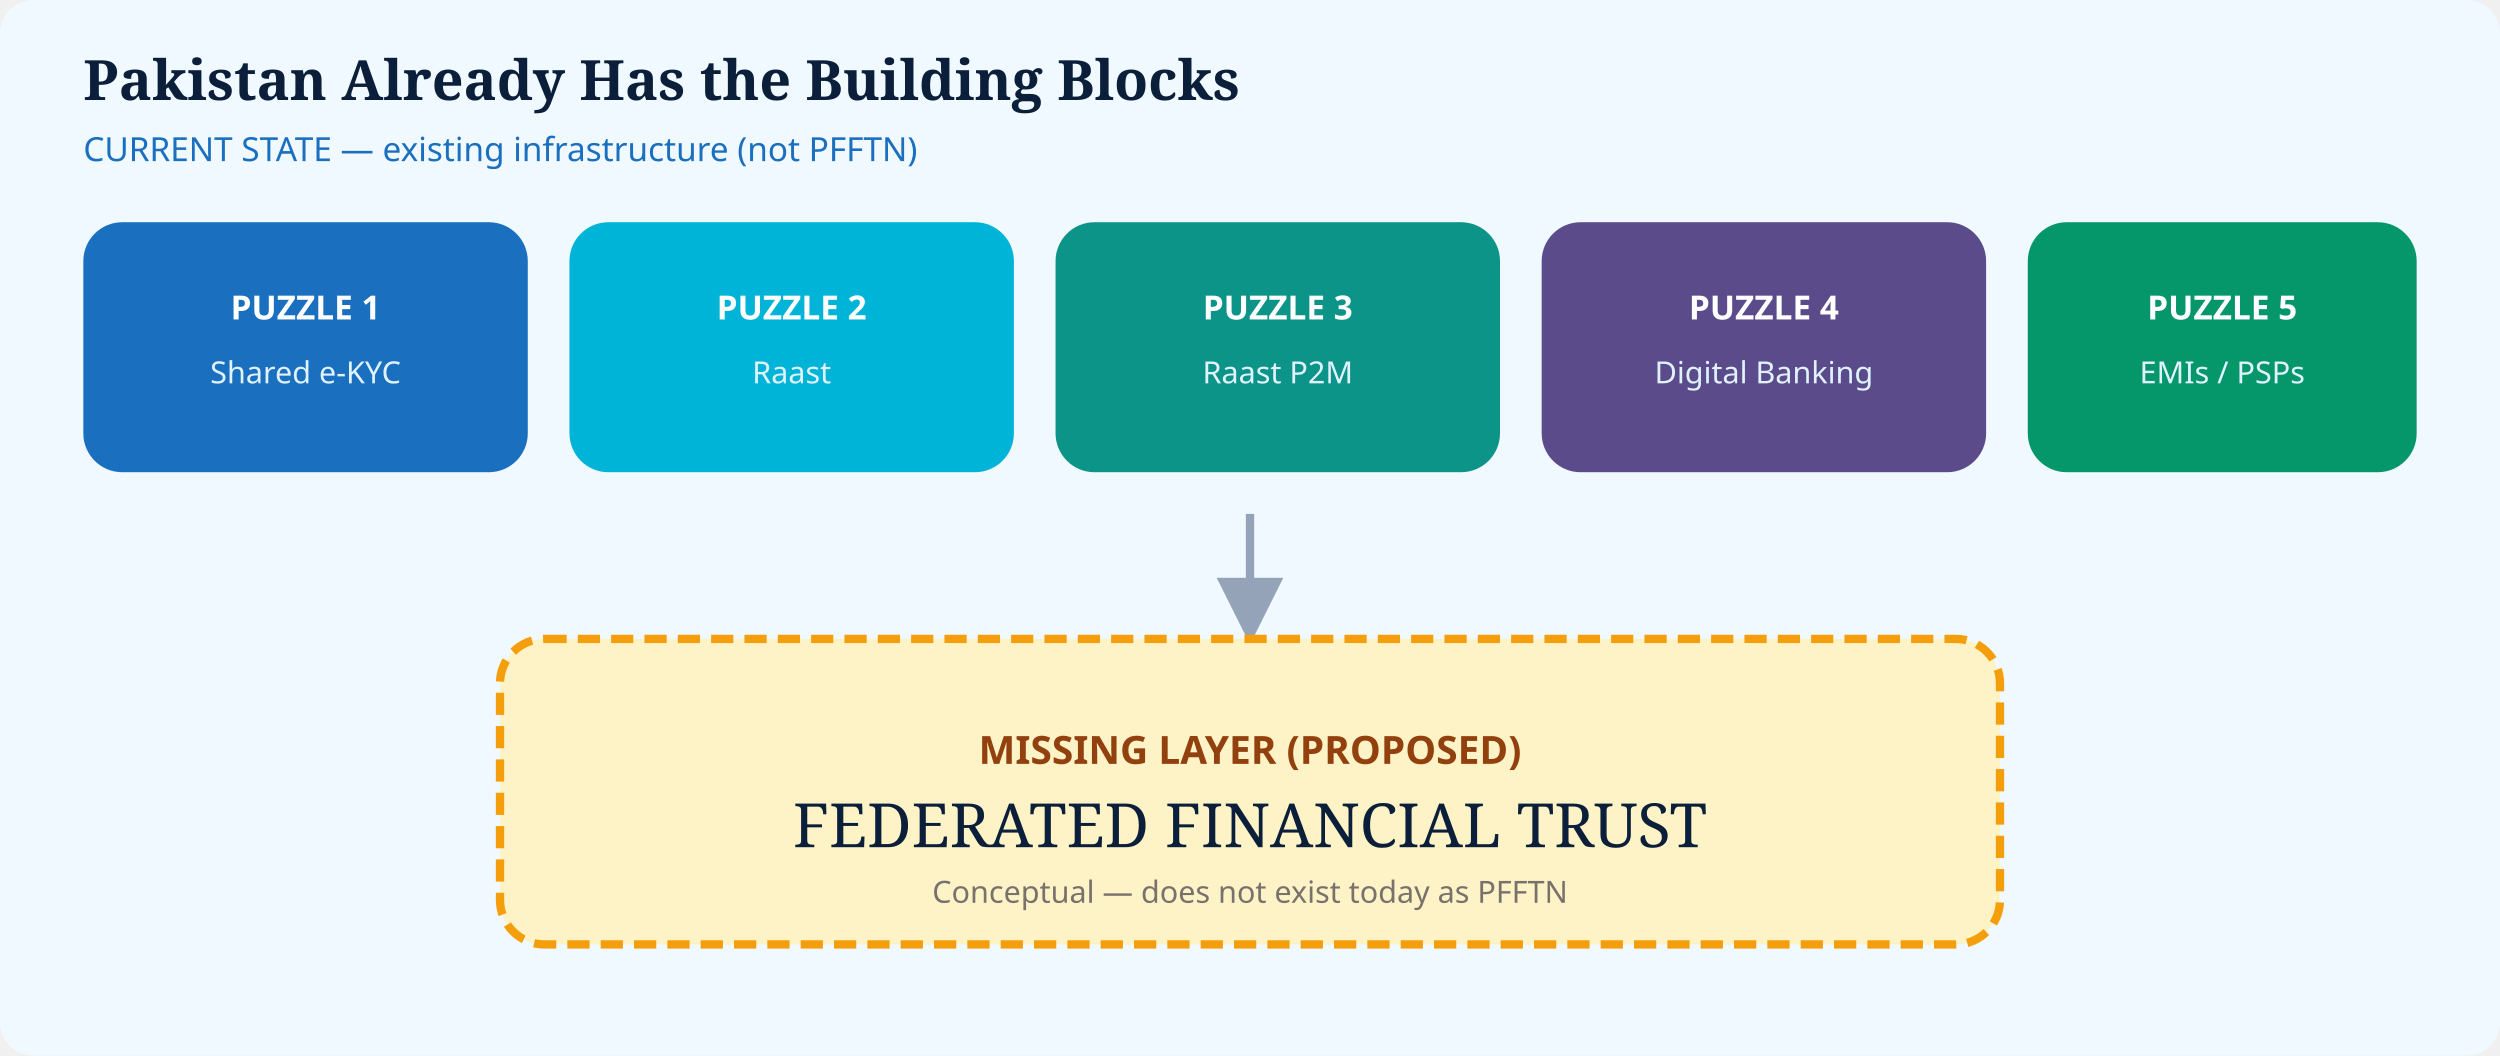
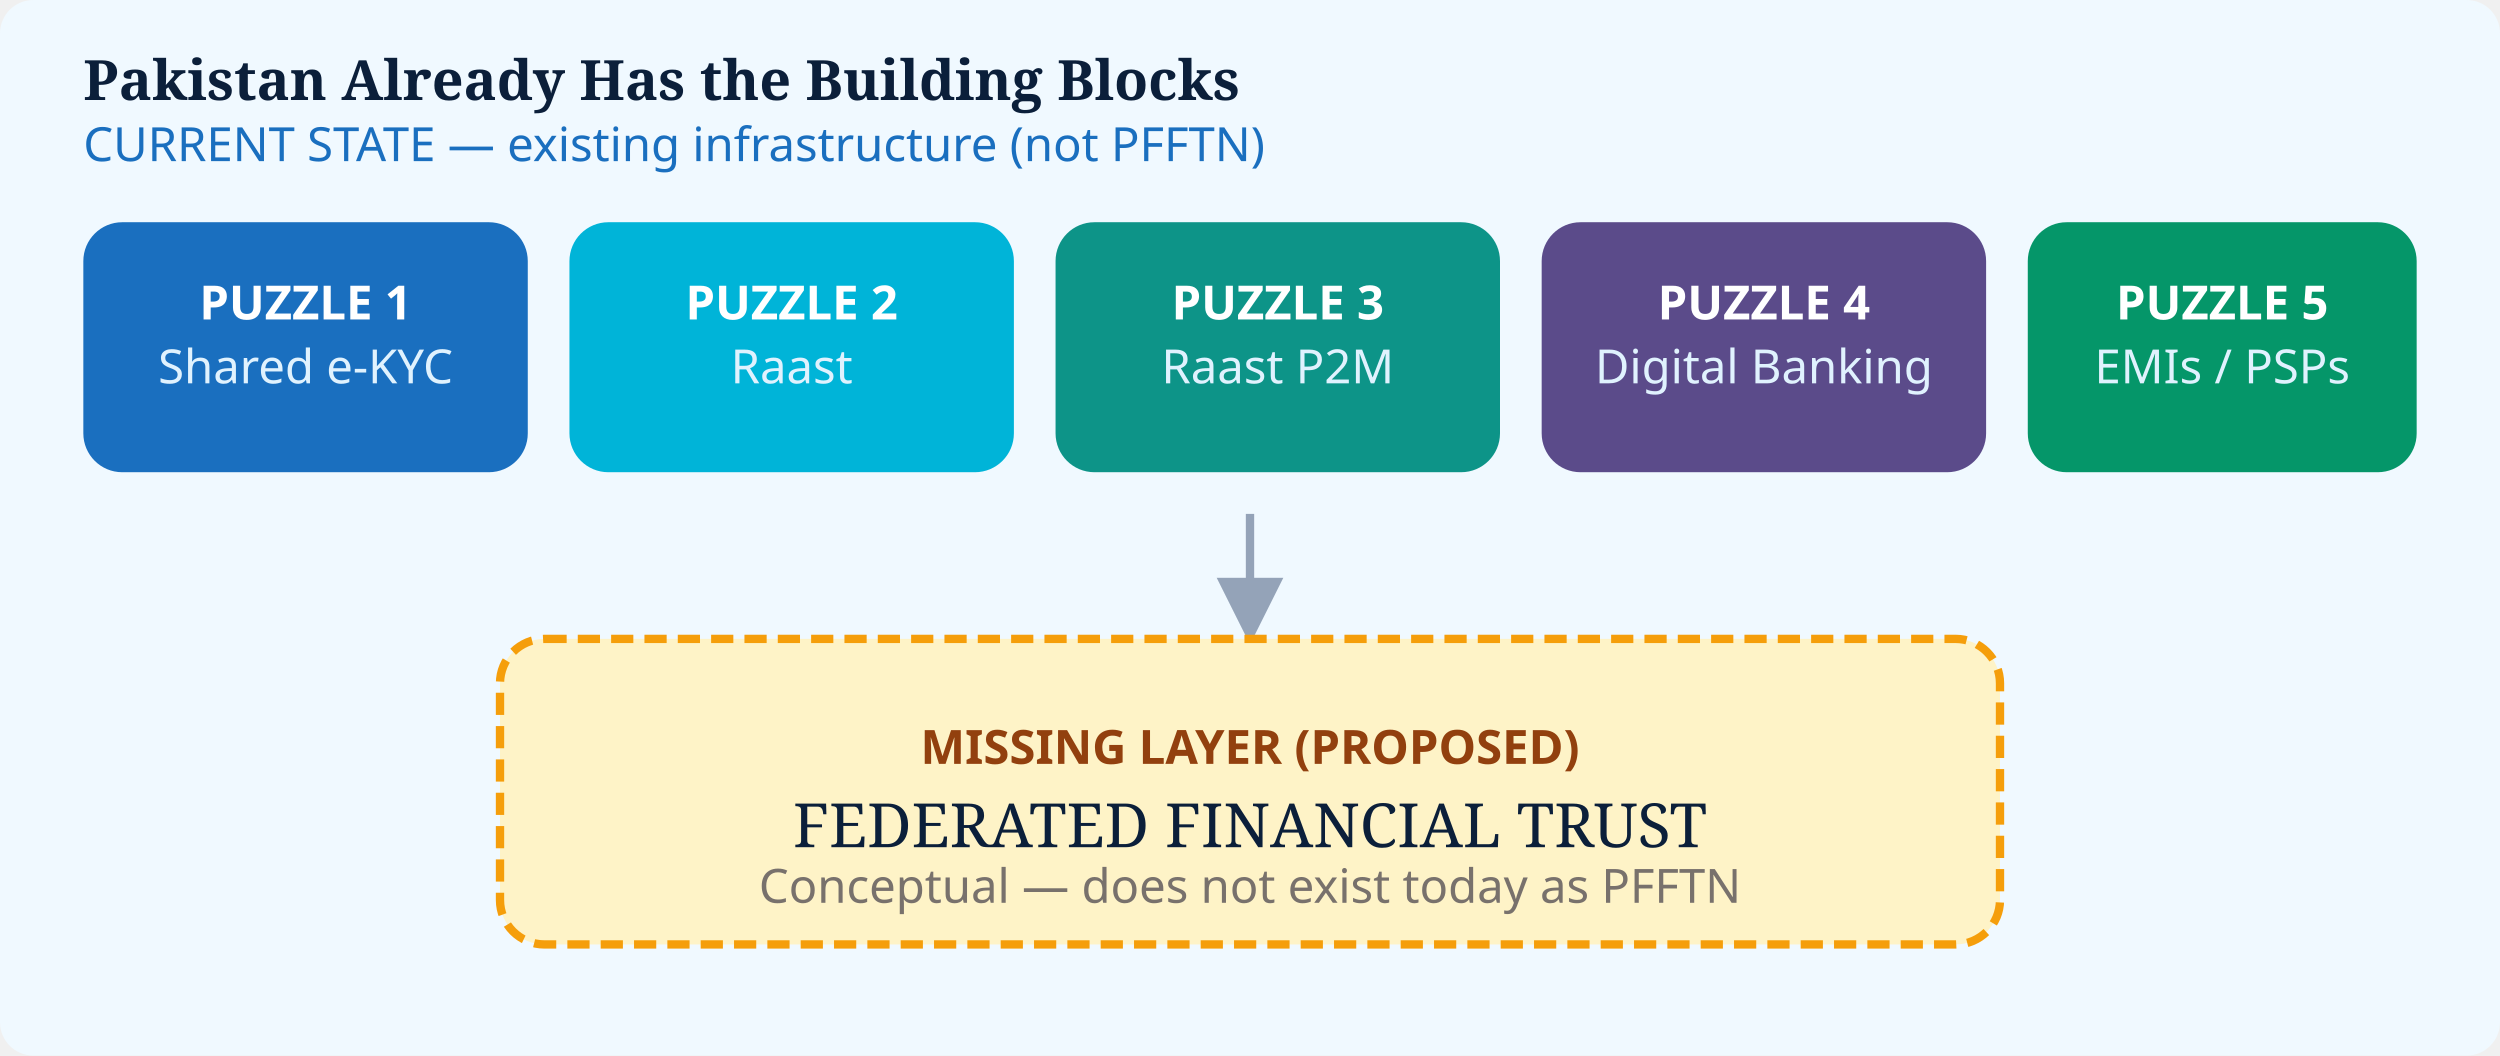
- <svg xmlns="http://www.w3.org/2000/svg" viewBox="0 0 900 380" role="img">
+ <svg xmlns="http://www.w3.org/2000/svg" width="2250" height="950" viewBox="0 0 900 380" role="img">
  <rect width="900" height="380" fill="#F0F9FF" rx="12" />
  <text x="30" y="36" font-family="Fraunces,Georgia,serif" font-size="20" fill="#0B1F3A" font-weight="700">Pakistan Already Has the Building Blocks</text>
-   <text x="30" y="58" font-family="DM Sans,sans-serif" font-size="12" fill="#1A6FBF">CURRENT STATE — existing infrastructure (not PFFTN)</text>
-   <g font-family="DM Sans,sans-serif" font-weight="700" font-size="12" text-anchor="middle">
+   <text x="30" y="58" font-family="DM Sans,sans-serif" font-size="17" fill="#1A6FBF">CURRENT STATE — existing infrastructure (not PFFTN)</text>
+   <g font-family="DM Sans,sans-serif" font-weight="700" font-size="17" text-anchor="middle">
    <rect x="30" y="80" width="160" height="90" rx="14" fill="#1A6FBF" />
    <text x="110" y="115" fill="#fff">PUZZLE 1</text>
-     <text x="110" y="138" fill="#E0F2FE" font-weight="500" font-size="11">Shared e-KYC</text>
+     <text x="110" y="138" fill="#E0F2FE" font-weight="500" font-size="17">Shared e-KYC</text>
    <rect x="205" y="80" width="160" height="90" rx="14" fill="#00B4D8" />
    <text x="285" y="115" fill="#fff">PUZZLE 2</text>
-     <text x="285" y="138" fill="#E0F2FE" font-weight="500" font-size="11">Raast</text>
+     <text x="285" y="138" fill="#E0F2FE" font-weight="500" font-size="17">Raast</text>
    <rect x="380" y="80" width="160" height="90" rx="14" fill="#0D9488" />
    <text x="460" y="115" fill="#fff">PUZZLE 3</text>
-     <text x="460" y="138" fill="#E0F2FE" font-weight="500" font-size="11">Raast P2M</text>
+     <text x="460" y="138" fill="#E0F2FE" font-weight="500" font-size="17">Raast P2M</text>
    <rect x="555" y="80" width="160" height="90" rx="14" fill="#5B4B8A" />
    <text x="635" y="115" fill="#fff">PUZZLE 4</text>
-     <text x="635" y="138" fill="#E0F2FE" font-weight="500" font-size="11">Digital Banking</text>
+     <text x="635" y="138" fill="#E0F2FE" font-weight="500" font-size="17">Digital Banking</text>
    <rect x="730" y="80" width="140" height="90" rx="14" fill="#059669" />
    <text x="800" y="115" fill="#fff">PUZZLE 5</text>
-     <text x="800" y="138" fill="#E0F2FE" font-weight="500" font-size="11">EMIs / PSPs</text>
+     <text x="800" y="138" fill="#E0F2FE" font-weight="500" font-size="17">EMIs / PSPs</text>
  </g>
  <path d="M450 185 L450 220" stroke="#94A3B8" stroke-width="3" marker-end="url(#arr)" />
  <defs>
    <marker id="arr" markerWidth="8" markerHeight="8" refX="4" refY="4" orient="auto">
      <path d="M0,0 L8,4 L0,8 Z" fill="#94A3B8" />
    </marker>
  </defs>
  <rect x="180" y="230" width="540" height="110" rx="16" fill="#FEF3C7" stroke="#F59E0B" stroke-width="3" stroke-dasharray="8 4" />
-   <text x="450" y="275" text-anchor="middle" font-family="DM Sans,sans-serif" font-size="14" font-weight="700" fill="#92400E">MISSING LAYER (PROPOSED)</text>
+   <text x="450" y="275" text-anchor="middle" font-family="DM Sans,sans-serif" font-size="17" font-weight="700" fill="#92400E">MISSING LAYER (PROPOSED)</text>
  <text x="450" y="305" text-anchor="middle" font-family="Fraunces,Georgia,serif" font-size="22" fill="#0B1F3A">FEDERATED FINANCIAL TRUST</text>
-   <text x="450" y="325" text-anchor="middle" font-family="DM Sans,sans-serif" font-size="11" fill="#78716C">Conceptual — does not exist today as PFFTN</text>
+   <text x="450" y="325" text-anchor="middle" font-family="DM Sans,sans-serif" font-size="17" fill="#78716C">Conceptual — does not exist today as PFFTN</text>
</svg>
